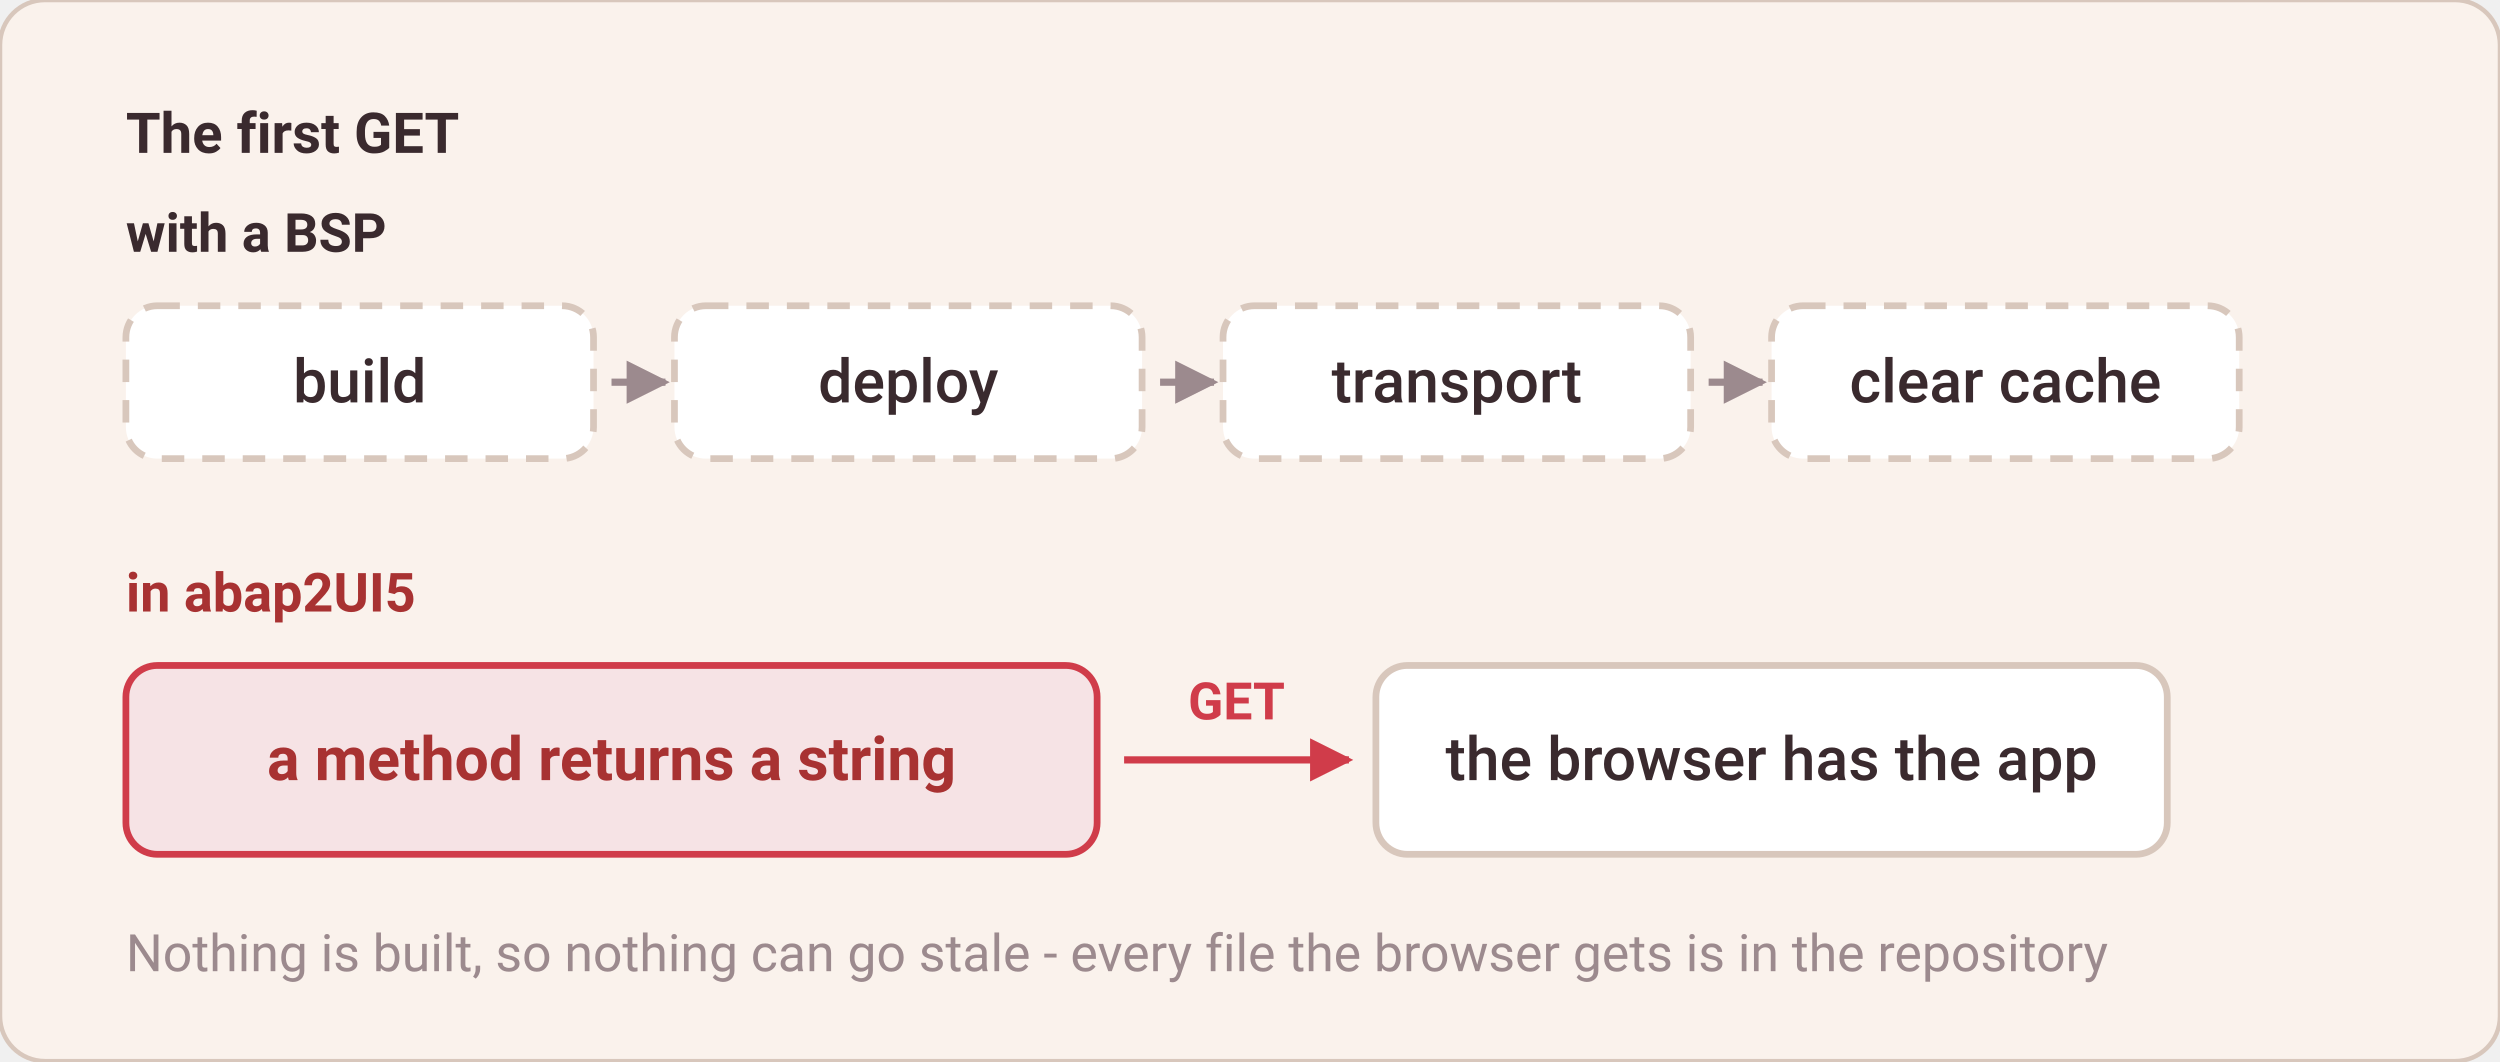
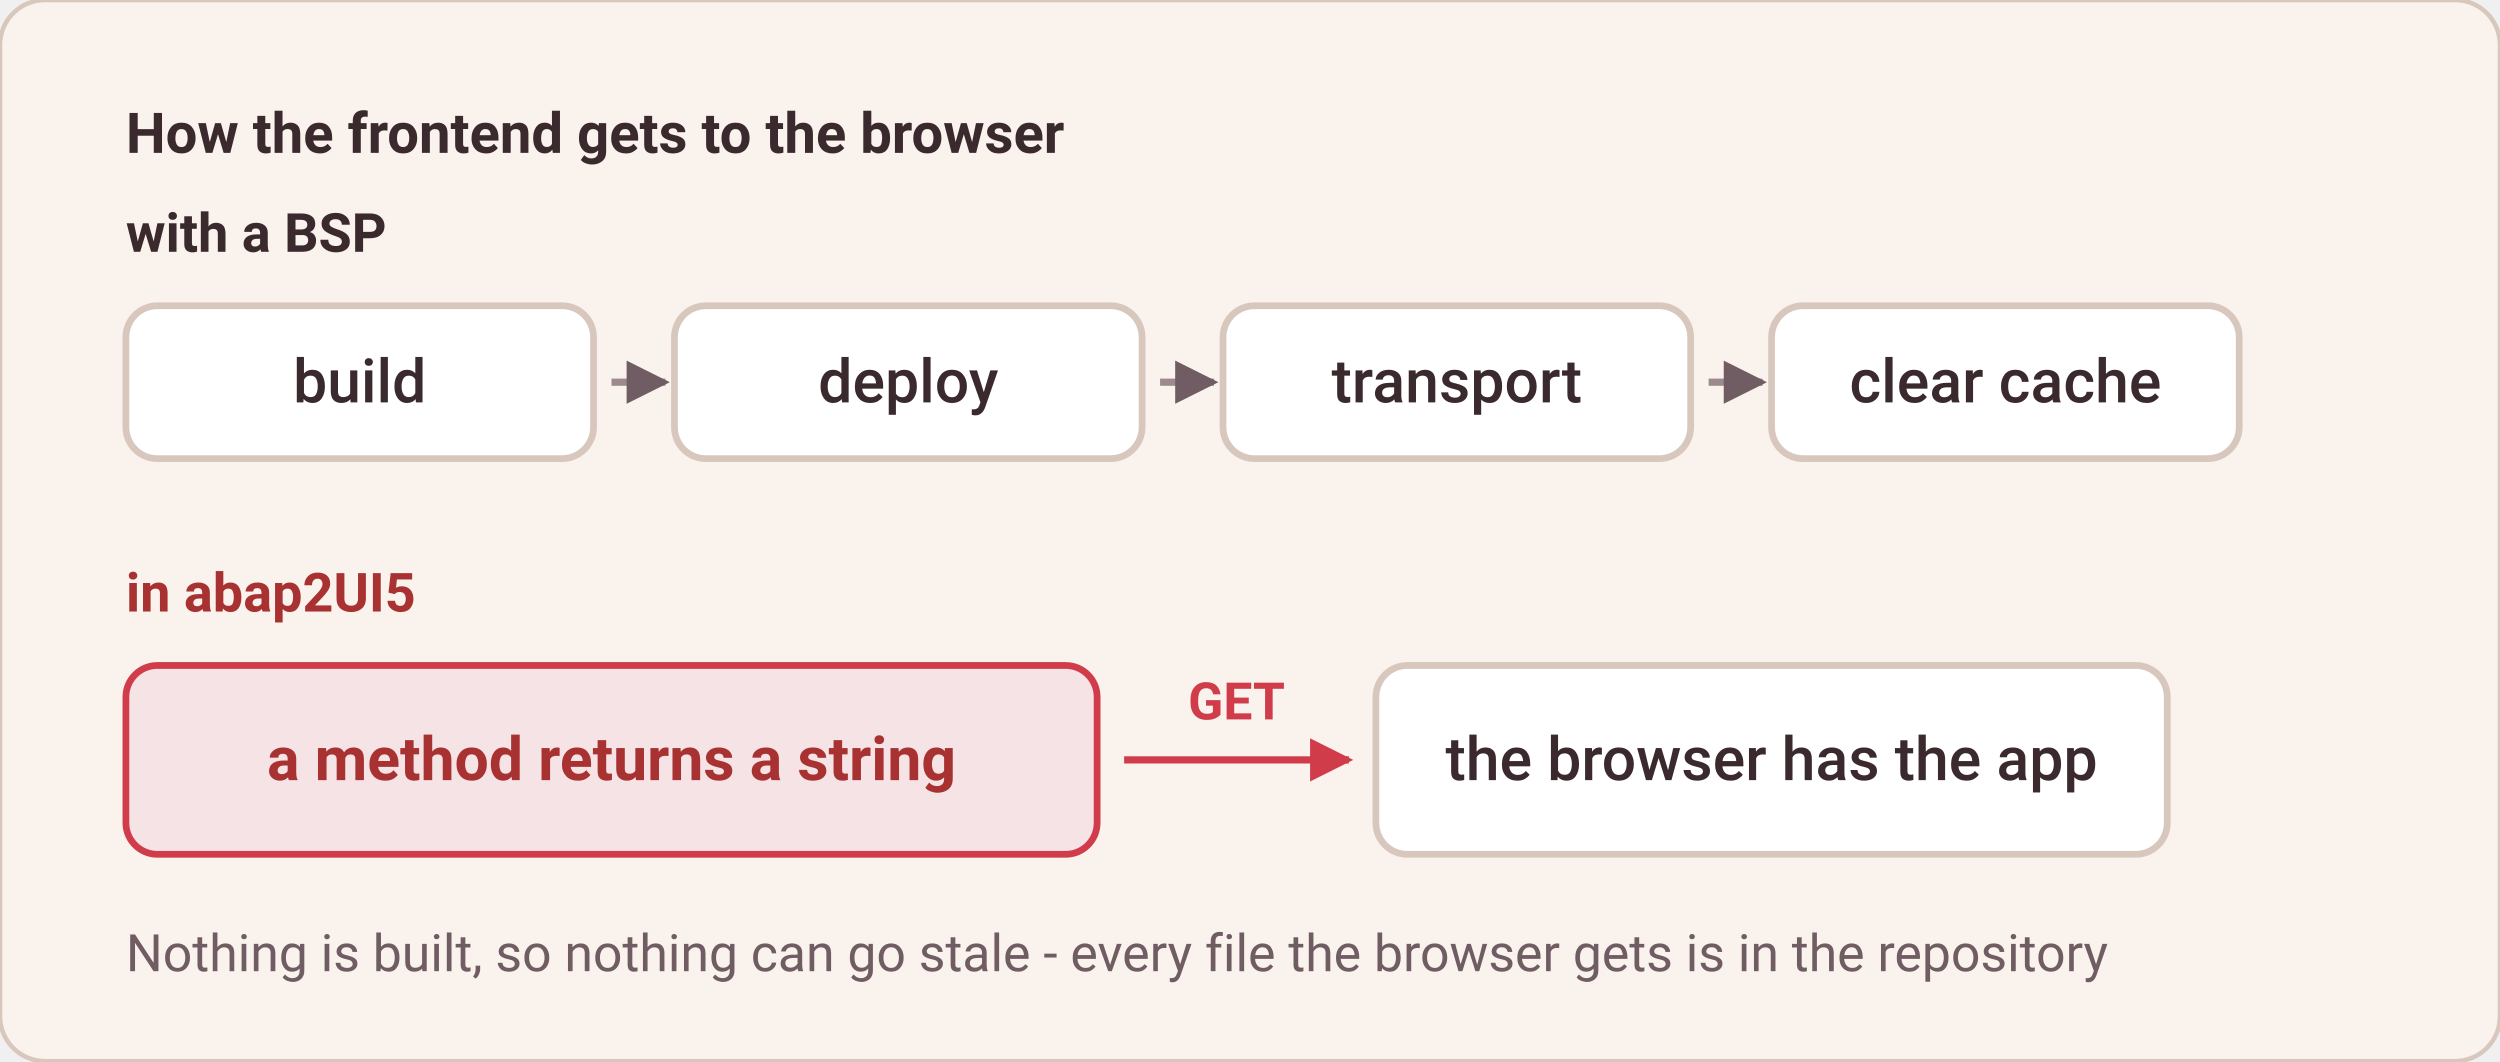
<svg xmlns="http://www.w3.org/2000/svg" viewBox="0 0 556 236" width="556" height="236" role="img">
-   <style data-dark="">@media (prefers-color-scheme:dark){[fill="#FAF2EC"]{fill:#172033}[fill="#FFFFFF"]{fill:#0f1522}[fill="#3A2A2E"]{fill:#f1f4f9}[fill="#9C8A8E"]{fill:#9aa4b5}[fill="#F6E3E5"]{fill:#3a1d22}[fill="#D03C4A"]{fill:#f0606d}[fill="#A83232"]{fill:#ff8a95}[stroke="#D8C7BC"]{stroke:#34405a}[stroke="#9C8A8E"]{stroke:#6b778c}[stroke="#D03C4A"]{stroke:#f0606d}}</style>
+   <style data-dark="">@media (prefers-color-scheme:dark){[fill="#FAF2EC"]{fill:#172033}[fill="#FFFFFF"]{fill:#0f1522}[fill="#3A2A2E"]{fill:#f1f4f9}[fill="#6F5D63"]{fill:#9aa4b5}[fill="#F6E3E5"]{fill:#3a1d22}[fill="#D03C4A"]{fill:#f0606d}[fill="#A83232"]{fill:#ff8a95}[stroke="#D8C7BC"]{stroke:#34405a}[stroke="#9C8A8E"]{stroke:#6b778c}[stroke="#D03C4A"]{stroke:#f0606d}}</style>
  <defs>
    <marker id="am" viewBox="0 0 10 10" refX="9" refY="5" markerWidth="6" markerHeight="6" orient="auto">
-       <path d="M0 0 L10 5 L0 10 z" fill="#9C8A8E" />
+       <path d="M0 0 L10 5 L0 10 z" fill="#6F5D63" />
    </marker>
    <marker id="ar" viewBox="0 0 10 10" refX="9" refY="5" markerWidth="6" markerHeight="6" orient="auto">
      <path d="M0 0 L10 5 L0 10 z" fill="#D03C4A" />
    </marker>
  </defs>
  <rect width="556" height="236" rx="10" fill="#FAF2EC" stroke="#D8C7BC" />
-   <text x="28" y="34" font-family="-apple-system,BlinkMacSystemFont,'Segoe UI',Roboto,'Helvetica Neue',Arial,sans-serif" font-size="12.5" fill="#3A2A2E" font-weight="700" text-anchor="start">The first GET</text>
+   <text x="28" y="34" font-family="-apple-system,BlinkMacSystemFont,'Segoe UI',Roboto,'Helvetica Neue',Arial,sans-serif" font-size="12.5" fill="#3A2A2E" font-weight="700" text-anchor="start">How the frontend gets to the browser</text>
  <text x="28" y="56" font-family="-apple-system,BlinkMacSystemFont,'Segoe UI',Roboto,'Helvetica Neue',Arial,sans-serif" font-size="12" fill="#3A2A2E" font-weight="600" text-anchor="start">with a BSP</text>
-   <rect x="28" y="68" width="104" height="34" rx="7" fill="#FFFFFF" stroke="#D8C7BC" stroke-width="1.5" stroke-dasharray="5 4" />
+   <rect x="28" y="68" width="104" height="34" rx="7" fill="#FFFFFF" stroke="#D8C7BC" stroke-width="1.5" />
  <text x="80.0" y="89.5" font-family="-apple-system,BlinkMacSystemFont,'Segoe UI',Roboto,'Helvetica Neue',Arial,sans-serif" font-size="13.5" font-weight="500" fill="#3A2A2E" text-anchor="middle">build</text>
  <line x1="136" y1="85" x2="148" y2="85" stroke="#9C8A8E" stroke-width="1.6" marker-end="url(#am)" />
-   <rect x="150" y="68" width="104" height="34" rx="7" fill="#FFFFFF" stroke="#D8C7BC" stroke-width="1.5" stroke-dasharray="5 4" />
+   <rect x="150" y="68" width="104" height="34" rx="7" fill="#FFFFFF" stroke="#D8C7BC" stroke-width="1.5" />
  <text x="202.0" y="89.5" font-family="-apple-system,BlinkMacSystemFont,'Segoe UI',Roboto,'Helvetica Neue',Arial,sans-serif" font-size="13.5" font-weight="500" fill="#3A2A2E" text-anchor="middle">deploy</text>
  <line x1="258" y1="85" x2="270" y2="85" stroke="#9C8A8E" stroke-width="1.6" marker-end="url(#am)" />
-   <rect x="272" y="68" width="104" height="34" rx="7" fill="#FFFFFF" stroke="#D8C7BC" stroke-width="1.5" stroke-dasharray="5 4" />
+   <rect x="272" y="68" width="104" height="34" rx="7" fill="#FFFFFF" stroke="#D8C7BC" stroke-width="1.5" />
  <text x="324.0" y="89.5" font-family="-apple-system,BlinkMacSystemFont,'Segoe UI',Roboto,'Helvetica Neue',Arial,sans-serif" font-size="13.5" font-weight="500" fill="#3A2A2E" text-anchor="middle">transport</text>
  <line x1="380" y1="85" x2="392" y2="85" stroke="#9C8A8E" stroke-width="1.6" marker-end="url(#am)" />
-   <rect x="394" y="68" width="104" height="34" rx="7" fill="#FFFFFF" stroke="#D8C7BC" stroke-width="1.5" stroke-dasharray="5 4" />
+   <rect x="394" y="68" width="104" height="34" rx="7" fill="#FFFFFF" stroke="#D8C7BC" stroke-width="1.5" />
  <text x="446.0" y="89.5" font-family="-apple-system,BlinkMacSystemFont,'Segoe UI',Roboto,'Helvetica Neue',Arial,sans-serif" font-size="13.5" font-weight="500" fill="#3A2A2E" text-anchor="middle">clear cache</text>
  <text x="28" y="136" font-family="-apple-system,BlinkMacSystemFont,'Segoe UI',Roboto,'Helvetica Neue',Arial,sans-serif" font-size="12" fill="#A83232" font-weight="600" text-anchor="start">in abap2UI5</text>
  <rect x="28" y="148" width="216" height="42" rx="7" fill="#F6E3E5" stroke="#D03C4A" stroke-width="1.5" />
  <text x="136.0" y="173.5" font-family="-apple-system,BlinkMacSystemFont,'Segoe UI',Roboto,'Helvetica Neue',Arial,sans-serif" font-size="13.5" font-weight="600" fill="#A83232" text-anchor="middle">a method returns a string</text>
  <line x1="250" y1="169" x2="300" y2="169" stroke="#D03C4A" stroke-width="1.6" marker-end="url(#ar)" />
  <text x="275.0" y="160.0" font-family="-apple-system,BlinkMacSystemFont,'Segoe UI',Roboto,'Helvetica Neue',Arial,sans-serif" font-size="11.5" fill="#D03C4A" text-anchor="middle" font-weight="600">GET</text>
  <rect x="306" y="148" width="176" height="42" rx="7" fill="#FFFFFF" stroke="#D8C7BC" stroke-width="1.5" />
  <text x="394.0" y="173.5" font-family="-apple-system,BlinkMacSystemFont,'Segoe UI',Roboto,'Helvetica Neue',Arial,sans-serif" font-size="13.5" font-weight="500" fill="#3A2A2E" text-anchor="middle">the browser has the app</text>
-   <text x="28" y="216" font-family="-apple-system,BlinkMacSystemFont,'Segoe UI',Roboto,'Helvetica Neue',Arial,sans-serif" font-size="11.5" fill="#9C8A8E" font-weight="400" text-anchor="start">Nothing is built, so nothing can go stale - every file the browser gets is in the repository</text>
+   <text x="28" y="216" font-family="-apple-system,BlinkMacSystemFont,'Segoe UI',Roboto,'Helvetica Neue',Arial,sans-serif" font-size="11.5" fill="#6F5D63" font-weight="400" text-anchor="start">Nothing is built, so nothing can go stale - every file the browser gets is in the repository</text>
</svg>
